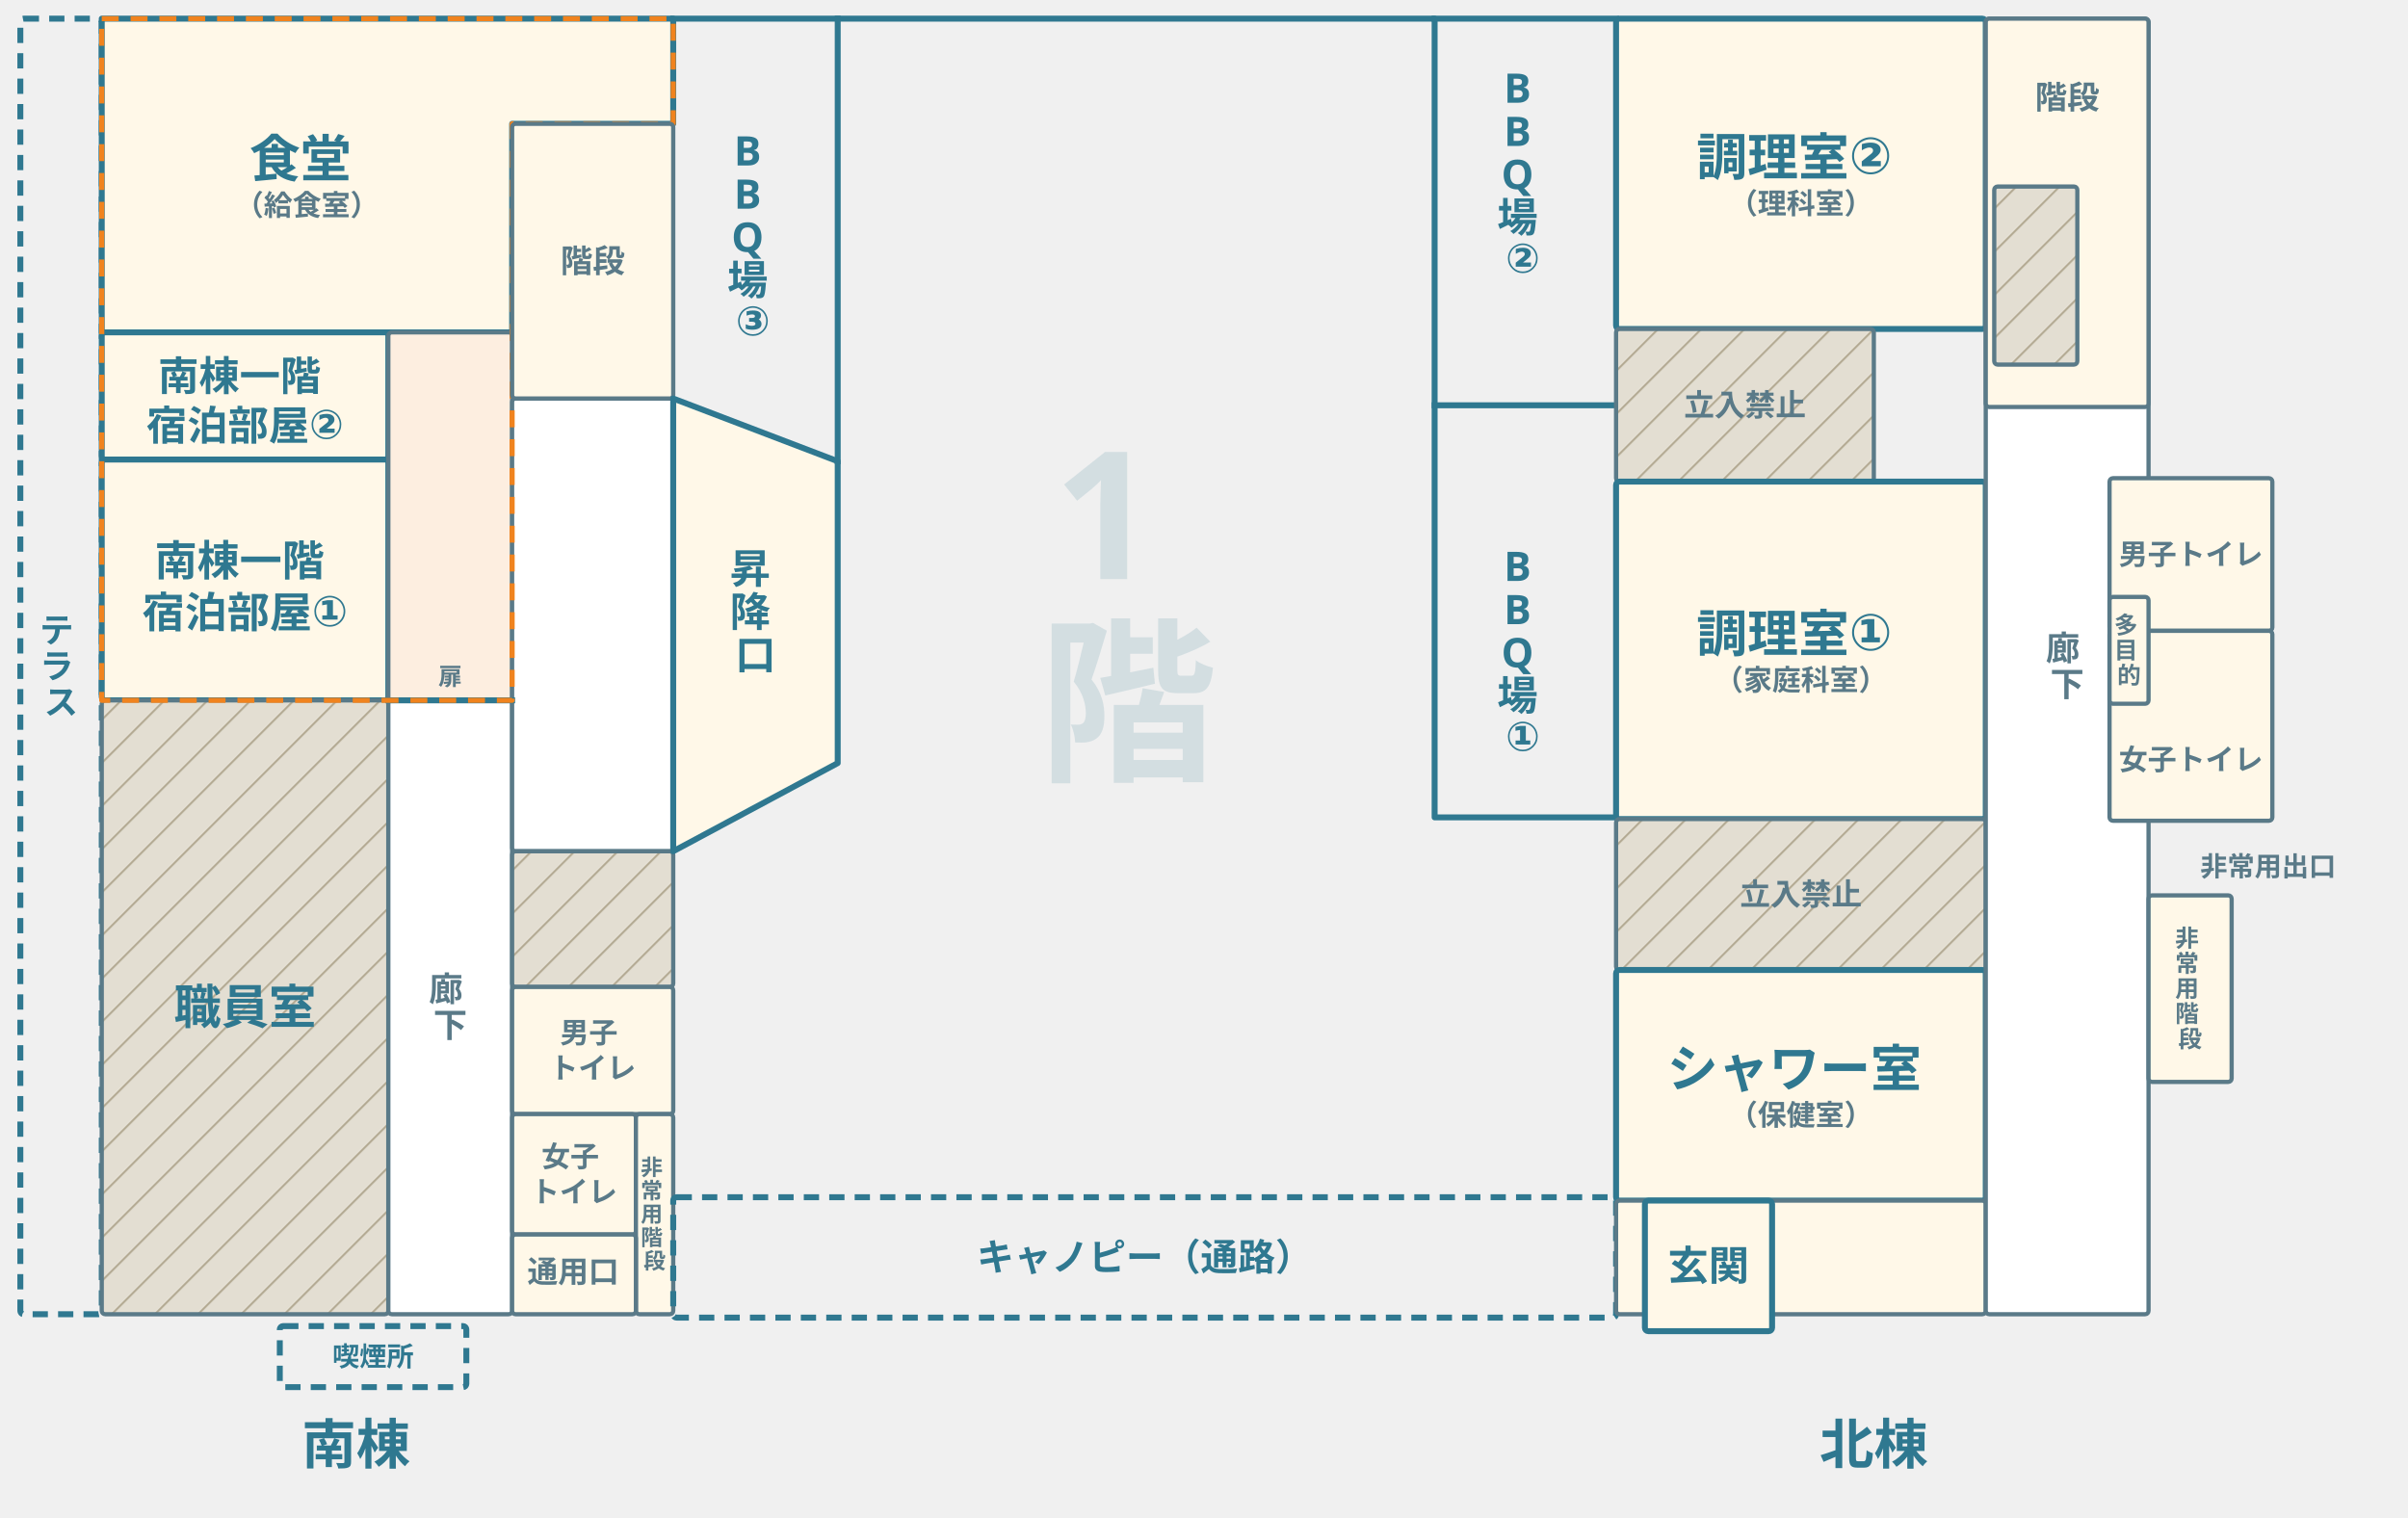
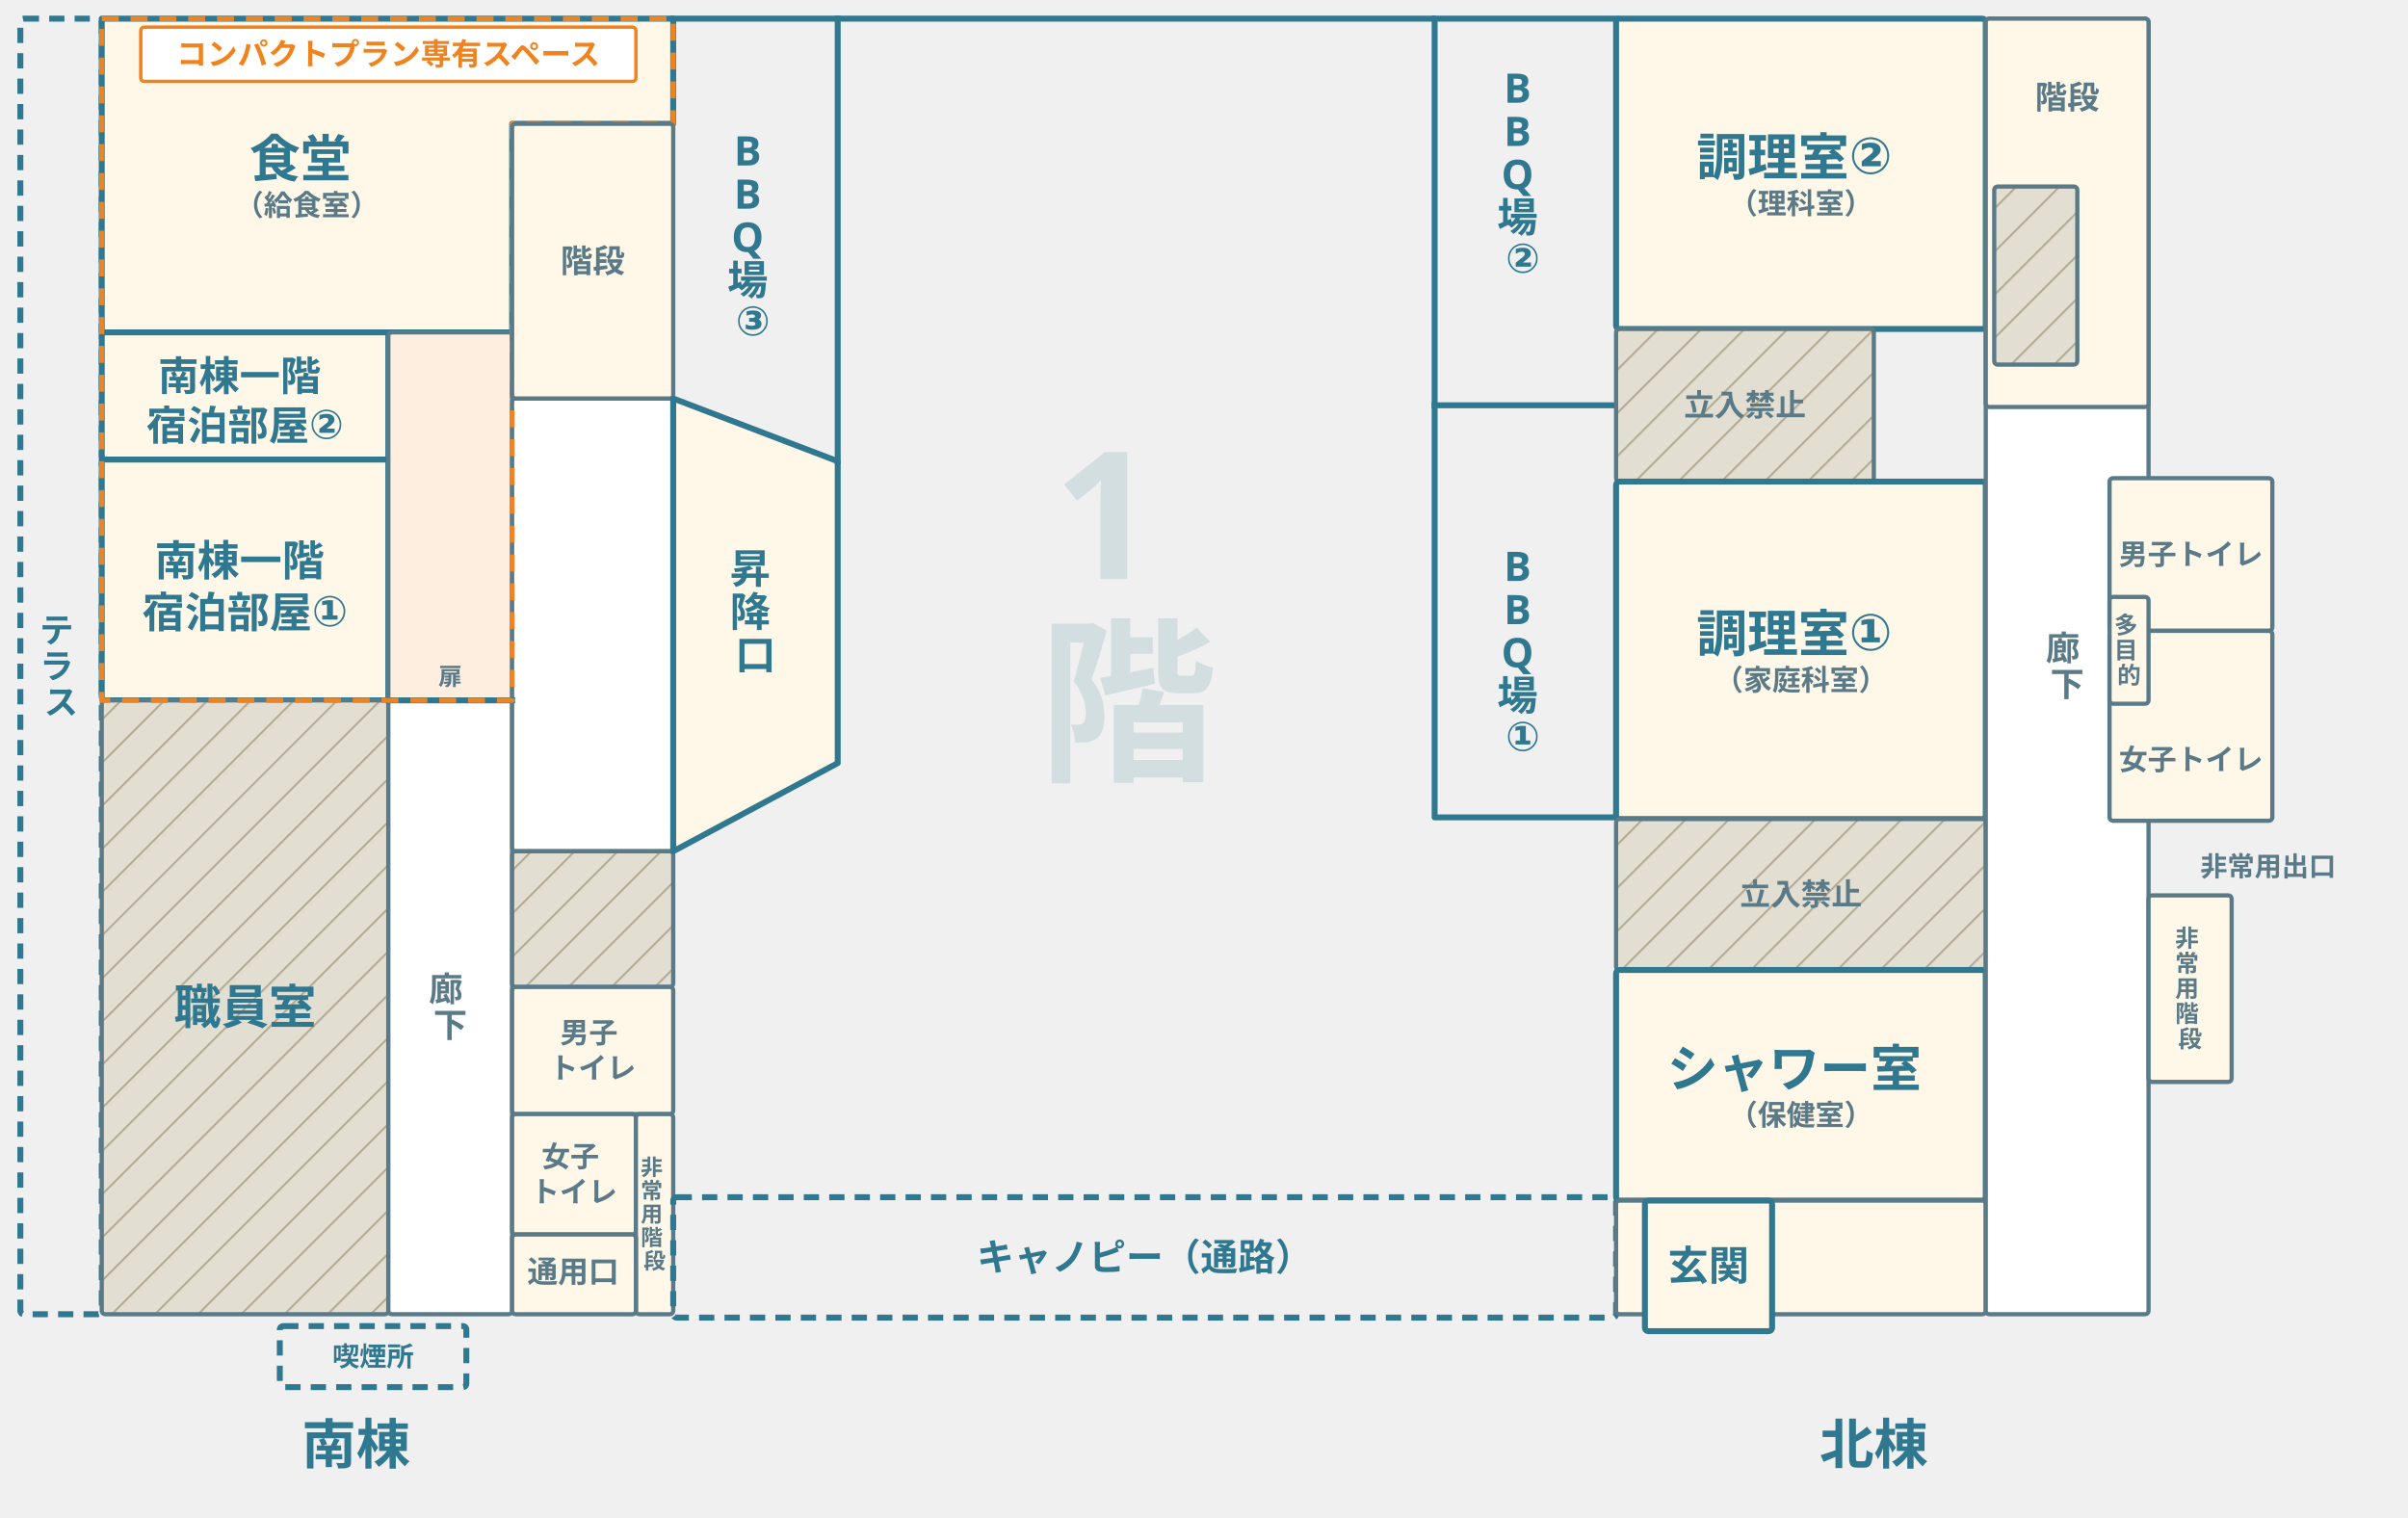
<svg xmlns="http://www.w3.org/2000/svg" width="1420" height="895" viewBox="0 0 1420 895">
  <defs>
    <pattern id="hatch" width="18" height="18" patternTransform="rotate(45)" patternUnits="userSpaceOnUse">
      <rect width="18" height="18" fill="#e3ded2" />
      <line x1="0" y1="0" x2="0" y2="18" stroke="#b7ae98" stroke-width="2.5" />
    </pattern>
  </defs>
  <g>
    <polygon points="60.0,11.0 397.0,11.0 397.0,73.0 302.0,73.0 302.0,413.0 60.0,413.0" fill="#fdeee0" stroke="none" stroke-width="0" stroke-linejoin="round" />
  </g>
  <g>
    <rect x="12.0" y="11.0" width="48.0" height="764.0" rx="2" fill="none" stroke="#2f7890" stroke-width="3.5" stroke-dasharray="9 6" />
    <text dominant-baseline="middle" text-anchor="middle" fill="#2f7890" font-weight="700" font-size="20" font-family="'Hiragino Sans','Yu Gothic',sans-serif">
      <tspan x="36.0" y="371.8">テ</tspan>
      <tspan x="36.0" y="393.0">ラ</tspan>
      <tspan x="36.0" y="414.2">ス</tspan>
    </text>
  </g>
  <g>
    <polygon points="60.0,11.0 397.0,11.0 397.0,73.0 302.0,73.0 302.0,196.0 60.0,196.0" fill="#fff8e8" stroke="#2f7890" stroke-width="3.5" stroke-linejoin="round" />
    <text dominant-baseline="middle" text-anchor="middle" fill="#2f7890" font-weight="700" font-size="30" font-family="'Hiragino Sans','Yu Gothic',sans-serif">
      <tspan x="181.0" y="93.9">食堂</tspan>
      <tspan x="181.0" y="121.1" font-size="17" fill="#5a7a88">（給食室）</tspan>
    </text>
  </g>
  <g>
    <rect x="60.0" y="196.0" width="169.0" height="75.0" rx="2" fill="#fff8e8" stroke="#2f7890" stroke-width="3.5" />
    <text dominant-baseline="middle" text-anchor="middle" fill="#2f7890" font-weight="700" font-size="25" font-family="'Hiragino Sans','Yu Gothic',sans-serif">
      <tspan font-size="24" x="144.5" y="221.9">南棟一階</tspan>
      <tspan font-size="24" x="144.5" y="251.1">宿泊部屋②</tspan>
    </text>
  </g>
  <g>
    <rect x="60.0" y="271.0" width="169.0" height="142.0" rx="2" fill="#fff8e8" stroke="#2f7890" stroke-width="3.5" />
    <text dominant-baseline="middle" text-anchor="middle" fill="#2f7890" font-weight="700" font-size="25" font-family="'Hiragino Sans','Yu Gothic',sans-serif">
      <tspan x="144.5" y="330.8">南棟一階</tspan>
      <tspan x="144.5" y="361.3">宿泊部屋①</tspan>
    </text>
  </g>
  <g>
    <rect x="60.0" y="413.0" width="169.0" height="362.0" rx="2" fill="url(#hatch)" stroke="#5a7a88" stroke-width="2.5" />
    <text dominant-baseline="middle" text-anchor="middle" fill="#2f7890" font-weight="700" font-size="28" font-family="'Hiragino Sans','Yu Gothic',sans-serif">
      <tspan x="144.5" y="594.0">職員室</tspan>
    </text>
  </g>
  <g>
    <rect x="229.0" y="196.0" width="73.0" height="217.0" rx="2" fill="#fdeee0" stroke="#5a7a88" stroke-width="2.5" />
  </g>
  <g>
    <rect x="229.0" y="413.0" width="73.0" height="362.0" rx="2" fill="#ffffff" stroke="#5a7a88" stroke-width="2.5" />
    <text dominant-baseline="middle" text-anchor="middle" fill="#5a7a88" font-weight="700" font-size="20" font-family="'Hiragino Sans','Yu Gothic',sans-serif">
      <tspan x="265.5" y="583.4">廊</tspan>
      <tspan x="265.5" y="604.6">下</tspan>
    </text>
  </g>
  <g>
    <rect x="302.0" y="235.0" width="95.0" height="267.0" rx="2" fill="#ffffff" stroke="#5a7a88" stroke-width="2.5" />
  </g>
  <g>
    <path d="M229.0,413.0 L302.0,413.0" fill="none" stroke="#2f7890" stroke-width="3.5" stroke-linejoin="round" stroke-linecap="square" />
  </g>
  <g>
    <text dominant-baseline="middle" text-anchor="middle" fill="#5a7a88" font-weight="700" font-size="14" font-family="'Hiragino Sans','Yu Gothic',sans-serif">
      <tspan x="265.5" y="399.0">扉</tspan>
    </text>
  </g>
  <g>
    <polygon points="60.0,11.0 397.0,11.0 397.0,73.0 302.0,73.0 302.0,413.0 60.0,413.0" fill="none" stroke="#f0831e" stroke-width="3" stroke-dasharray="10 7" stroke-linejoin="round" />
  </g>
  <g>
+     <rect x="83.0" y="16.0" width="292.0" height="32.0" rx="2" fill="#ffffff" stroke="#f0831e" stroke-width="2" />
+     <text dominant-baseline="middle" text-anchor="middle" fill="#f0831e" font-weight="700" font-size="18" font-family="'Hiragino Sans','Yu Gothic',sans-serif">
+       <tspan x="229.0" y="32.0">コンパクトプラン専有スペース</tspan>
+     </text>
+   </g>
+   <g>
    <rect x="302.0" y="73.0" width="95.0" height="162.0" rx="2" fill="#fff8e8" stroke="#5a7a88" stroke-width="2.5" />
    <text dominant-baseline="middle" text-anchor="middle" fill="#5a7a88" font-weight="700" font-size="19" font-family="'Hiragino Sans','Yu Gothic',sans-serif">
      <tspan x="349.5" y="154.0">階段</tspan>
    </text>
  </g>
  <g>
    <rect x="302.0" y="502.0" width="95.0" height="80.0" rx="2" fill="url(#hatch)" stroke="#5a7a88" stroke-width="2.5" />
  </g>
  <g>
    <rect x="302.0" y="582.0" width="95.0" height="75.0" rx="2" fill="#fff8e8" stroke="#5a7a88" stroke-width="2.5" />
    <text dominant-baseline="middle" text-anchor="middle" fill="#5a7a88" font-weight="700" font-size="17" font-family="'Hiragino Sans','Yu Gothic',sans-serif">
      <tspan x="349.5" y="609.1">男子</tspan>
      <tspan x="349.5" y="629.9">トイレ</tspan>
    </text>
  </g>
  <g>
    <rect x="302.0" y="657.0" width="73.0" height="71.0" rx="2" fill="#fff8e8" stroke="#5a7a88" stroke-width="2.5" />
    <text dominant-baseline="middle" text-anchor="middle" fill="#5a7a88" font-weight="700" font-size="17" font-family="'Hiragino Sans','Yu Gothic',sans-serif">
      <tspan x="338.5" y="682.1">女子</tspan>
      <tspan x="338.5" y="702.9">トイレ</tspan>
    </text>
  </g>
  <g>
    <rect x="375.0" y="657.0" width="22.0" height="118.0" rx="2" fill="#fff8e8" stroke="#5a7a88" stroke-width="2.5" />
    <text dominant-baseline="middle" text-anchor="middle" fill="#5a7a88" font-weight="700" font-size="13" font-family="'Hiragino Sans','Yu Gothic',sans-serif">
      <tspan x="386.0" y="688.4">非</tspan>
      <tspan x="386.0" y="702.2">常</tspan>
      <tspan x="386.0" y="716.0">用</tspan>
      <tspan x="386.0" y="729.8">階</tspan>
      <tspan x="386.0" y="743.6">段</tspan>
    </text>
  </g>
  <g>
    <rect x="302.0" y="728.0" width="73.0" height="47.0" rx="2" fill="#fff8e8" stroke="#5a7a88" stroke-width="2.5" />
  </g>
  <g>
    <text dominant-baseline="middle" text-anchor="middle" fill="#5a7a88" font-weight="700" font-size="18" font-family="'Hiragino Sans','Yu Gothic',sans-serif">
      <tspan x="338.0" y="750.0">通用口</tspan>
    </text>
  </g>
  <g>
    <polygon points="397.0,235.0 494.0,272.0 494.0,450.0 397.0,502.0" fill="#fff8e8" stroke="#2f7890" stroke-width="3.5" stroke-linejoin="round" />
    <text dominant-baseline="middle" text-anchor="middle" fill="#2f7890" font-weight="700" font-size="24" font-family="'Hiragino Sans','Yu Gothic',sans-serif">
      <tspan x="445.5" y="335.6">昇</tspan>
      <tspan x="445.5" y="361.0">降</tspan>
      <tspan x="445.5" y="386.4">口</tspan>
    </text>
  </g>
  <g>
    <path d="M397.0,11.0 L846.0,11.0 L846.0,482.0 L953.0,482.0" fill="none" stroke="#2f7890" stroke-width="3.5" stroke-linejoin="round" stroke-linecap="square" />
  </g>
  <g>
    <path d="M494.0,11.0 L494.0,272.0" fill="none" stroke="#2f7890" stroke-width="3.5" stroke-linejoin="round" stroke-linecap="square" />
  </g>
  <g>
    <path d="M846.0,11.0 L953.0,11.0" fill="none" stroke="#2f7890" stroke-width="3.5" stroke-linejoin="round" stroke-linecap="square" />
  </g>
  <g>
    <path d="M846.0,239.0 L953.0,239.0" fill="none" stroke="#2f7890" stroke-width="3.5" stroke-linejoin="round" stroke-linecap="square" />
  </g>
  <g>
    <text dominant-baseline="middle" text-anchor="middle" fill="#2f7890" font-weight="700" font-size="24" font-family="'Hiragino Sans','Yu Gothic',sans-serif">
      <tspan x="444.0" y="89.1">B</tspan>
      <tspan x="444.0" y="114.6">B</tspan>
      <tspan x="444.0" y="140.0">Q</tspan>
      <tspan x="444.0" y="165.4">場</tspan>
      <tspan x="444.0" y="190.9">③</tspan>
    </text>
  </g>
  <g>
    <text dominant-baseline="middle" text-anchor="middle" fill="#2f7890" font-weight="700" font-size="24" font-family="'Hiragino Sans','Yu Gothic',sans-serif">
      <tspan x="898.0" y="52.1">B</tspan>
      <tspan x="898.0" y="77.6">B</tspan>
      <tspan x="898.0" y="103.0">Q</tspan>
      <tspan x="898.0" y="128.4">場</tspan>
      <tspan x="898.0" y="153.9">②</tspan>
    </text>
  </g>
  <g>
    <text dominant-baseline="middle" text-anchor="middle" fill="#2f7890" font-weight="700" font-size="24" font-family="'Hiragino Sans','Yu Gothic',sans-serif">
      <tspan x="898.0" y="334.1">B</tspan>
      <tspan x="898.0" y="359.6">B</tspan>
      <tspan x="898.0" y="385.0">Q</tspan>
      <tspan x="898.0" y="410.4">場</tspan>
      <tspan x="898.0" y="435.9">①</tspan>
    </text>
  </g>
  <g>
    <text dominant-baseline="middle" text-anchor="middle" fill="#2f7890" font-weight="700" font-size="105" font-family="'Hiragino Sans','Yu Gothic',sans-serif" opacity="0.15">
      <tspan x="665.0" y="304.4">1</tspan>
      <tspan x="665.0" y="415.7">階</tspan>
    </text>
  </g>
  <g>
    <rect x="397.0" y="706.0" width="556.0" height="71.0" rx="2" fill="none" stroke="#2f7890" stroke-width="3.5" stroke-dasharray="9 6" />
    <text dominant-baseline="middle" text-anchor="middle" fill="#2f7890" font-weight="700" font-size="22" font-family="'Hiragino Sans','Yu Gothic',sans-serif">
      <tspan x="675.0" y="741.5">キャノピー（通路）</tspan>
    </text>
  </g>
  <g>
    <rect x="953.0" y="11.0" width="218.0" height="183.0" rx="2" fill="#fff8e8" stroke="#2f7890" stroke-width="3.5" />
    <text dominant-baseline="middle" text-anchor="middle" fill="#2f7890" font-weight="700" font-size="30" font-family="'Hiragino Sans','Yu Gothic',sans-serif">
      <tspan x="1062.0" y="92.9">調理室②</tspan>
      <tspan x="1062.0" y="120.1" font-size="17" fill="#5a7a88">（理科室）</tspan>
    </text>
  </g>
  <g>
    <rect x="953.0" y="194.0" width="152.0" height="90.0" rx="2" fill="url(#hatch)" stroke="#5a7a88" stroke-width="2.5" />
    <text dominant-baseline="middle" text-anchor="middle" fill="#5a7a88" font-weight="700" font-size="18" font-family="'Hiragino Sans','Yu Gothic',sans-serif">
      <tspan x="1029.0" y="239.0">立入禁止</tspan>
    </text>
  </g>
  <g>
    <rect x="953.0" y="284.0" width="218.0" height="199.0" rx="2" fill="#fff8e8" stroke="#2f7890" stroke-width="3.5" />
    <text dominant-baseline="middle" text-anchor="middle" fill="#2f7890" font-weight="700" font-size="30" font-family="'Hiragino Sans','Yu Gothic',sans-serif">
      <tspan x="1062.0" y="373.9">調理室①</tspan>
      <tspan x="1062.0" y="401.1" font-size="17" fill="#5a7a88">（家庭科室）</tspan>
    </text>
  </g>
  <g>
    <rect x="953.0" y="483.0" width="218.0" height="89.0" rx="2" fill="url(#hatch)" stroke="#5a7a88" stroke-width="2.5" />
    <text dominant-baseline="middle" text-anchor="middle" fill="#5a7a88" font-weight="700" font-size="18" font-family="'Hiragino Sans','Yu Gothic',sans-serif">
      <tspan x="1062.0" y="527.5">立入禁止</tspan>
    </text>
  </g>
  <g>
    <rect x="953.0" y="572.0" width="218.0" height="136.0" rx="2" fill="#fff8e8" stroke="#2f7890" stroke-width="3.5" />
    <text dominant-baseline="middle" text-anchor="middle" fill="#2f7890" font-weight="700" font-size="30" font-family="'Hiragino Sans','Yu Gothic',sans-serif">
      <tspan x="1062.0" y="630.4">シャワー室</tspan>
      <tspan x="1062.0" y="657.6" font-size="17" fill="#5a7a88">（保健室）</tspan>
    </text>
  </g>
  <g>
    <rect x="953.0" y="708.0" width="218.0" height="67.0" rx="2" fill="#fff8e8" stroke="#5a7a88" stroke-width="2.5" />
  </g>
  <g>
    <rect x="970.0" y="708.0" width="75.0" height="77.0" rx="2" fill="#fff8e8" stroke="#2f7890" stroke-width="3.5" />
    <text dominant-baseline="middle" text-anchor="middle" fill="#2f7890" font-weight="700" font-size="24" font-family="'Hiragino Sans','Yu Gothic',sans-serif">
      <tspan x="1007.5" y="746.5">玄関</tspan>
    </text>
  </g>
  <g>
    <rect x="1171.0" y="11.0" width="96.0" height="764.0" rx="2" fill="#ffffff" stroke="#5a7a88" stroke-width="2.5" />
    <text dominant-baseline="middle" text-anchor="middle" fill="#5a7a88" font-weight="700" font-size="20" font-family="'Hiragino Sans','Yu Gothic',sans-serif">
      <tspan x="1219.0" y="382.4">廊</tspan>
      <tspan x="1219.0" y="403.6">下</tspan>
    </text>
  </g>
  <g>
    <rect x="1171.0" y="11.0" width="96.0" height="229.0" rx="2" fill="#fff8e8" stroke="#5a7a88" stroke-width="2.5" />
    <text dominant-baseline="middle" text-anchor="middle" fill="#5a7a88" font-weight="700" font-size="19" font-family="'Hiragino Sans','Yu Gothic',sans-serif">
      <tspan x="1219.0" y="57.5">階段</tspan>
    </text>
  </g>
  <g>
    <rect x="1176.0" y="110.0" width="49.0" height="105.0" rx="2" fill="url(#hatch)" stroke="#5a7a88" stroke-width="2.5" />
  </g>
  <g>
    <rect x="1244.0" y="282.0" width="96.0" height="90.0" rx="2" fill="#fff8e8" stroke="#5a7a88" stroke-width="2.5" />
    <text dominant-baseline="middle" text-anchor="middle" fill="#5a7a88" font-weight="700" font-size="17" font-family="'Hiragino Sans','Yu Gothic',sans-serif">
      <tspan x="1292.0" y="327.0">男子トイレ</tspan>
    </text>
  </g>
  <g>
    <rect x="1244.0" y="372.0" width="96.0" height="112.0" rx="2" fill="#fff8e8" stroke="#5a7a88" stroke-width="2.5" />
    <text dominant-baseline="middle" text-anchor="middle" fill="#5a7a88" font-weight="700" font-size="17" font-family="'Hiragino Sans','Yu Gothic',sans-serif">
      <tspan x="1292.0" y="448.0">女子トイレ</tspan>
    </text>
  </g>
  <g>
    <rect x="1244.0" y="352.0" width="23.0" height="63.0" rx="2" fill="#fff8e8" stroke="#5a7a88" stroke-width="2.5" />
    <text dominant-baseline="middle" text-anchor="middle" fill="#5a7a88" font-weight="700" font-size="14" font-family="'Hiragino Sans','Yu Gothic',sans-serif">
      <tspan x="1255.5" y="368.7">多</tspan>
      <tspan x="1255.5" y="383.5">目</tspan>
      <tspan x="1255.5" y="398.3">的</tspan>
    </text>
  </g>
  <g>
    <text dominant-baseline="middle" text-anchor="middle" fill="#5a7a88" font-weight="700" font-size="16" font-family="'Hiragino Sans','Yu Gothic',sans-serif">
      <tspan x="1337.5" y="511.0">非常用出口</tspan>
    </text>
  </g>
  <g>
    <rect x="1267.0" y="528.0" width="49.0" height="110.0" rx="2" fill="#fff8e8" stroke="#5a7a88" stroke-width="2.5" />
    <text dominant-baseline="middle" text-anchor="middle" fill="#5a7a88" font-weight="700" font-size="14" font-family="'Hiragino Sans','Yu Gothic',sans-serif">
      <tspan x="1291.5" y="553.3">非</tspan>
      <tspan x="1291.5" y="568.2">常</tspan>
      <tspan x="1291.5" y="583.0">用</tspan>
      <tspan x="1291.5" y="597.8">階</tspan>
      <tspan x="1291.5" y="612.7">段</tspan>
    </text>
  </g>
  <g>
    <rect x="165.0" y="782.0" width="110.0" height="36.0" rx="2" fill="none" stroke="#2f7890" stroke-width="3.5" stroke-dasharray="9 6" />
    <text dominant-baseline="middle" text-anchor="middle" fill="#2f7890" font-weight="700" font-size="16" font-family="'Hiragino Sans','Yu Gothic',sans-serif">
      <tspan x="220.0" y="800.0">喫煙所</tspan>
    </text>
  </g>
  <g>
    <text dominant-baseline="middle" text-anchor="middle" fill="#2f7890" font-weight="700" font-size="32" font-family="'Hiragino Sans','Yu Gothic',sans-serif">
      <tspan x="210.0" y="852.0">南棟</tspan>
    </text>
  </g>
  <g>
    <text dominant-baseline="middle" text-anchor="middle" fill="#2f7890" font-weight="700" font-size="32" font-family="'Hiragino Sans','Yu Gothic',sans-serif">
      <tspan x="1105.0" y="852.0">北棟</tspan>
    </text>
  </g>
</svg>
